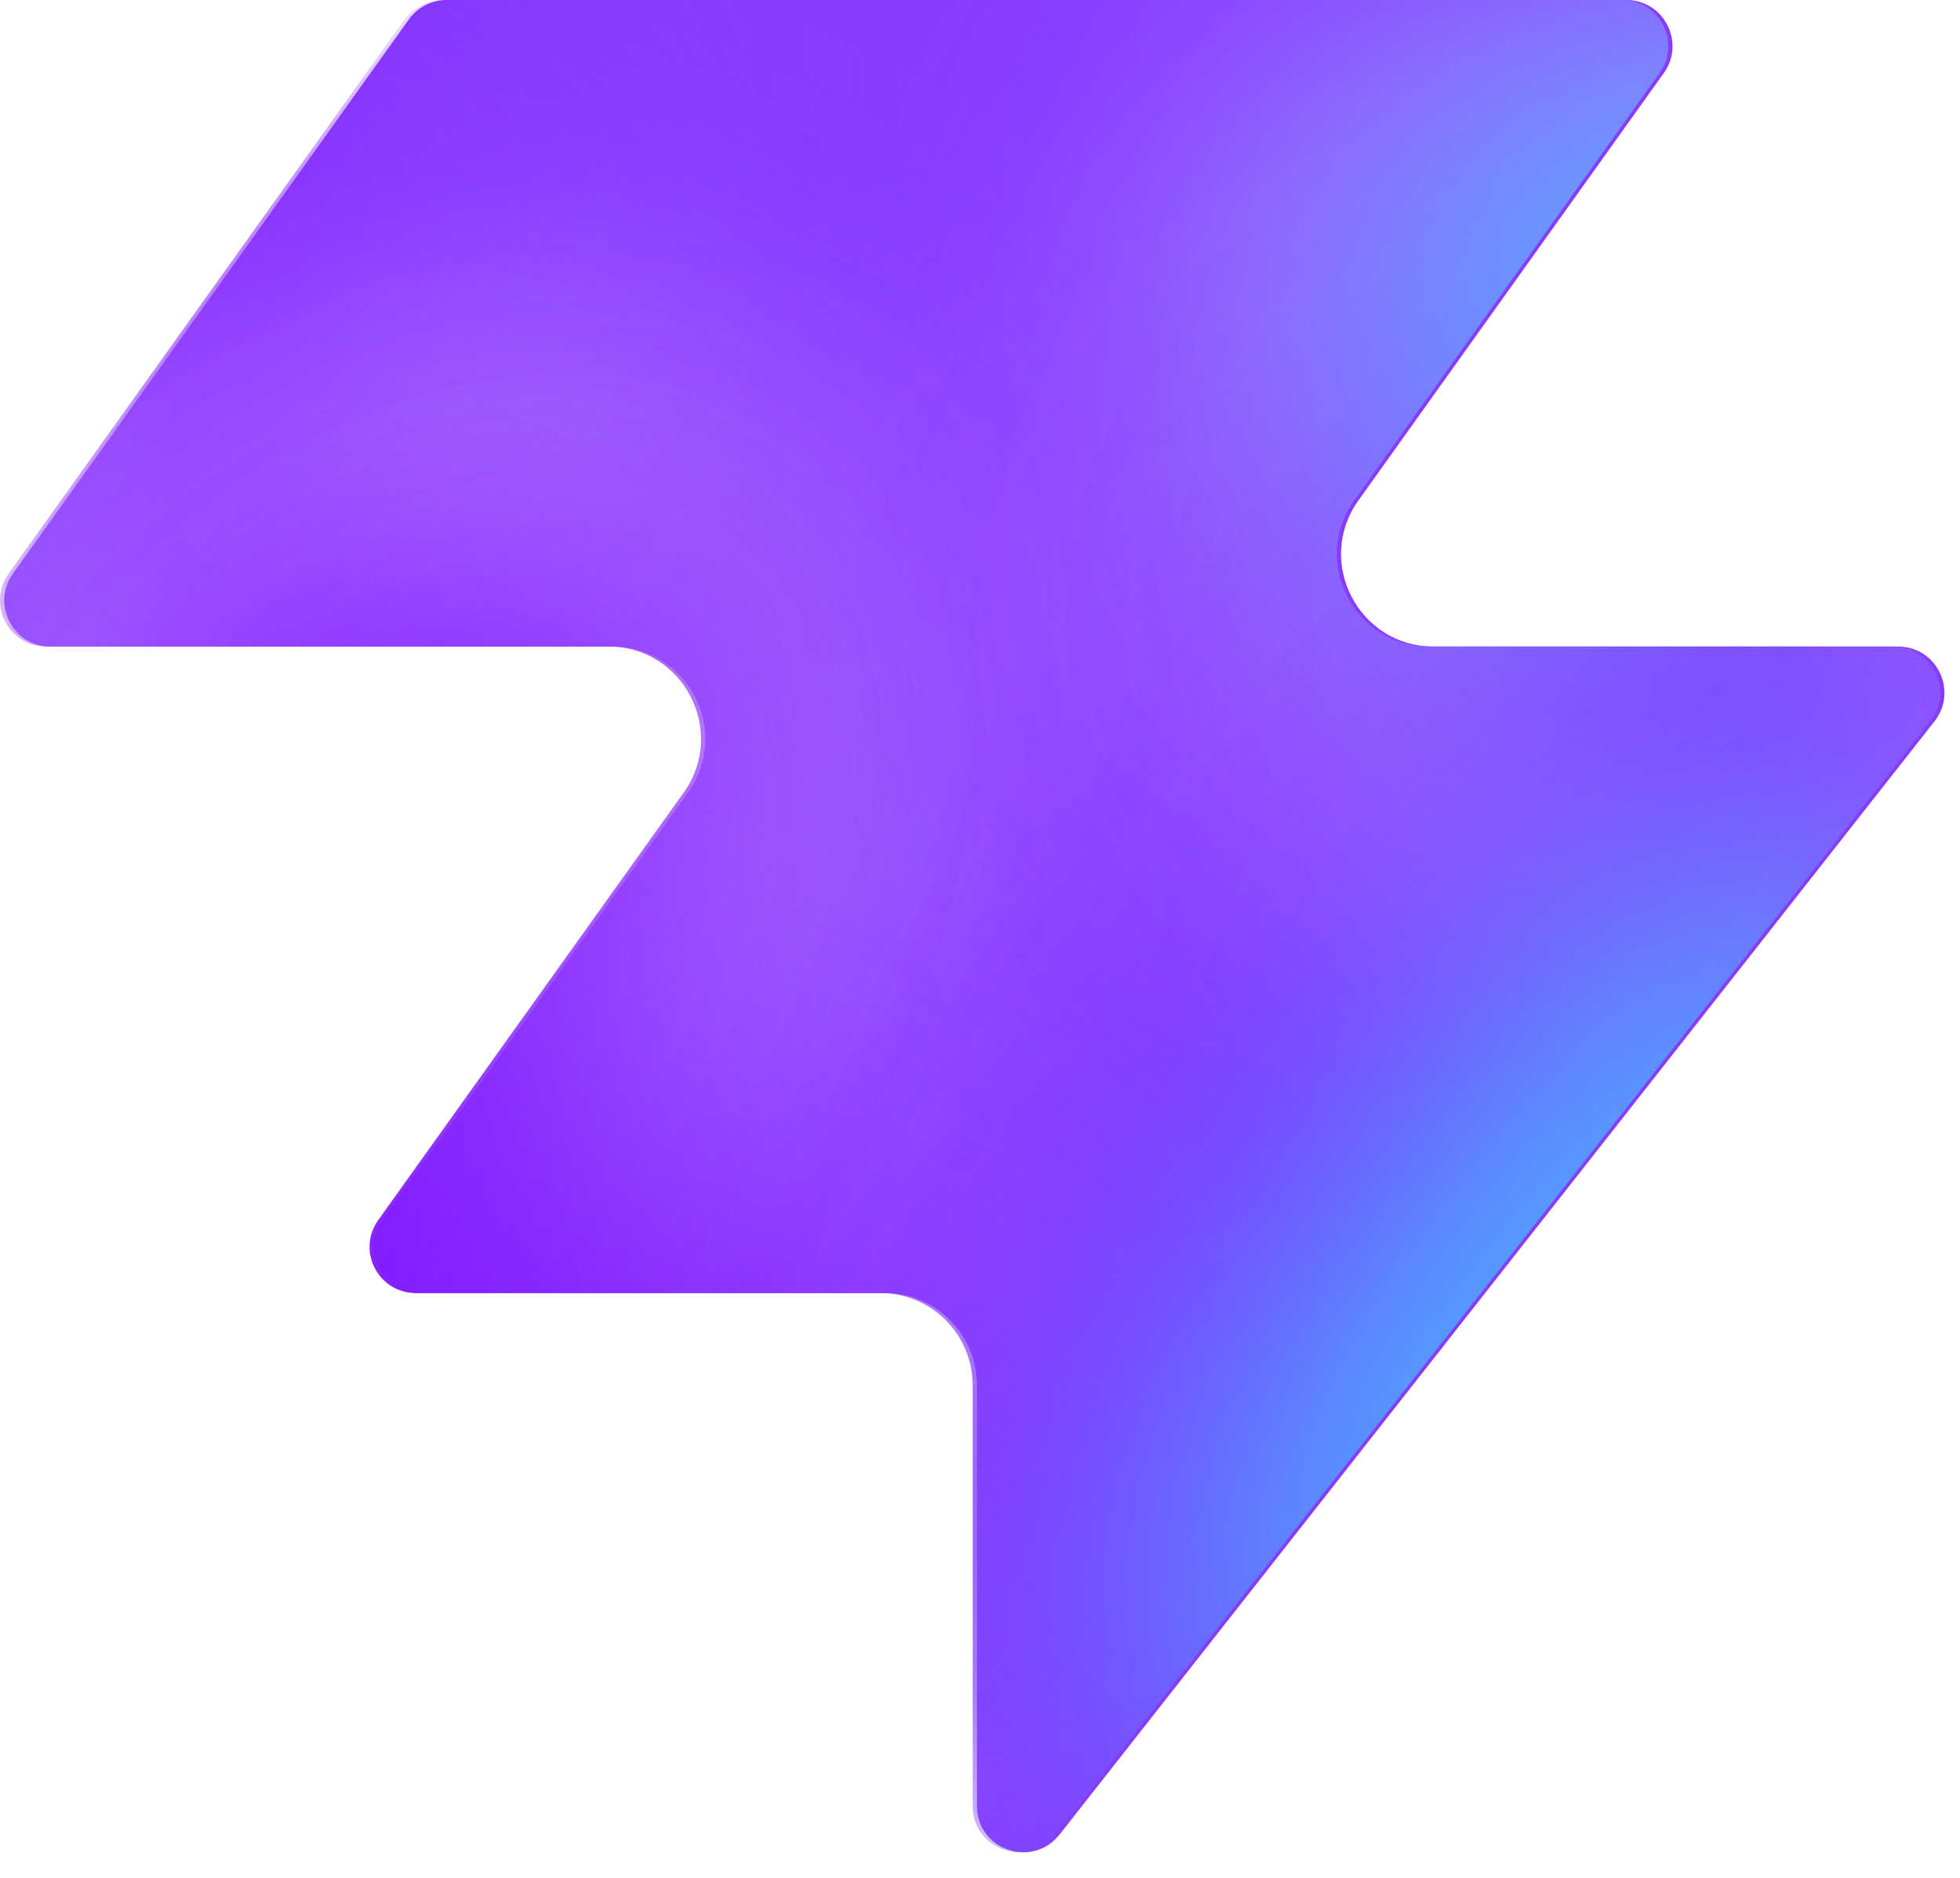
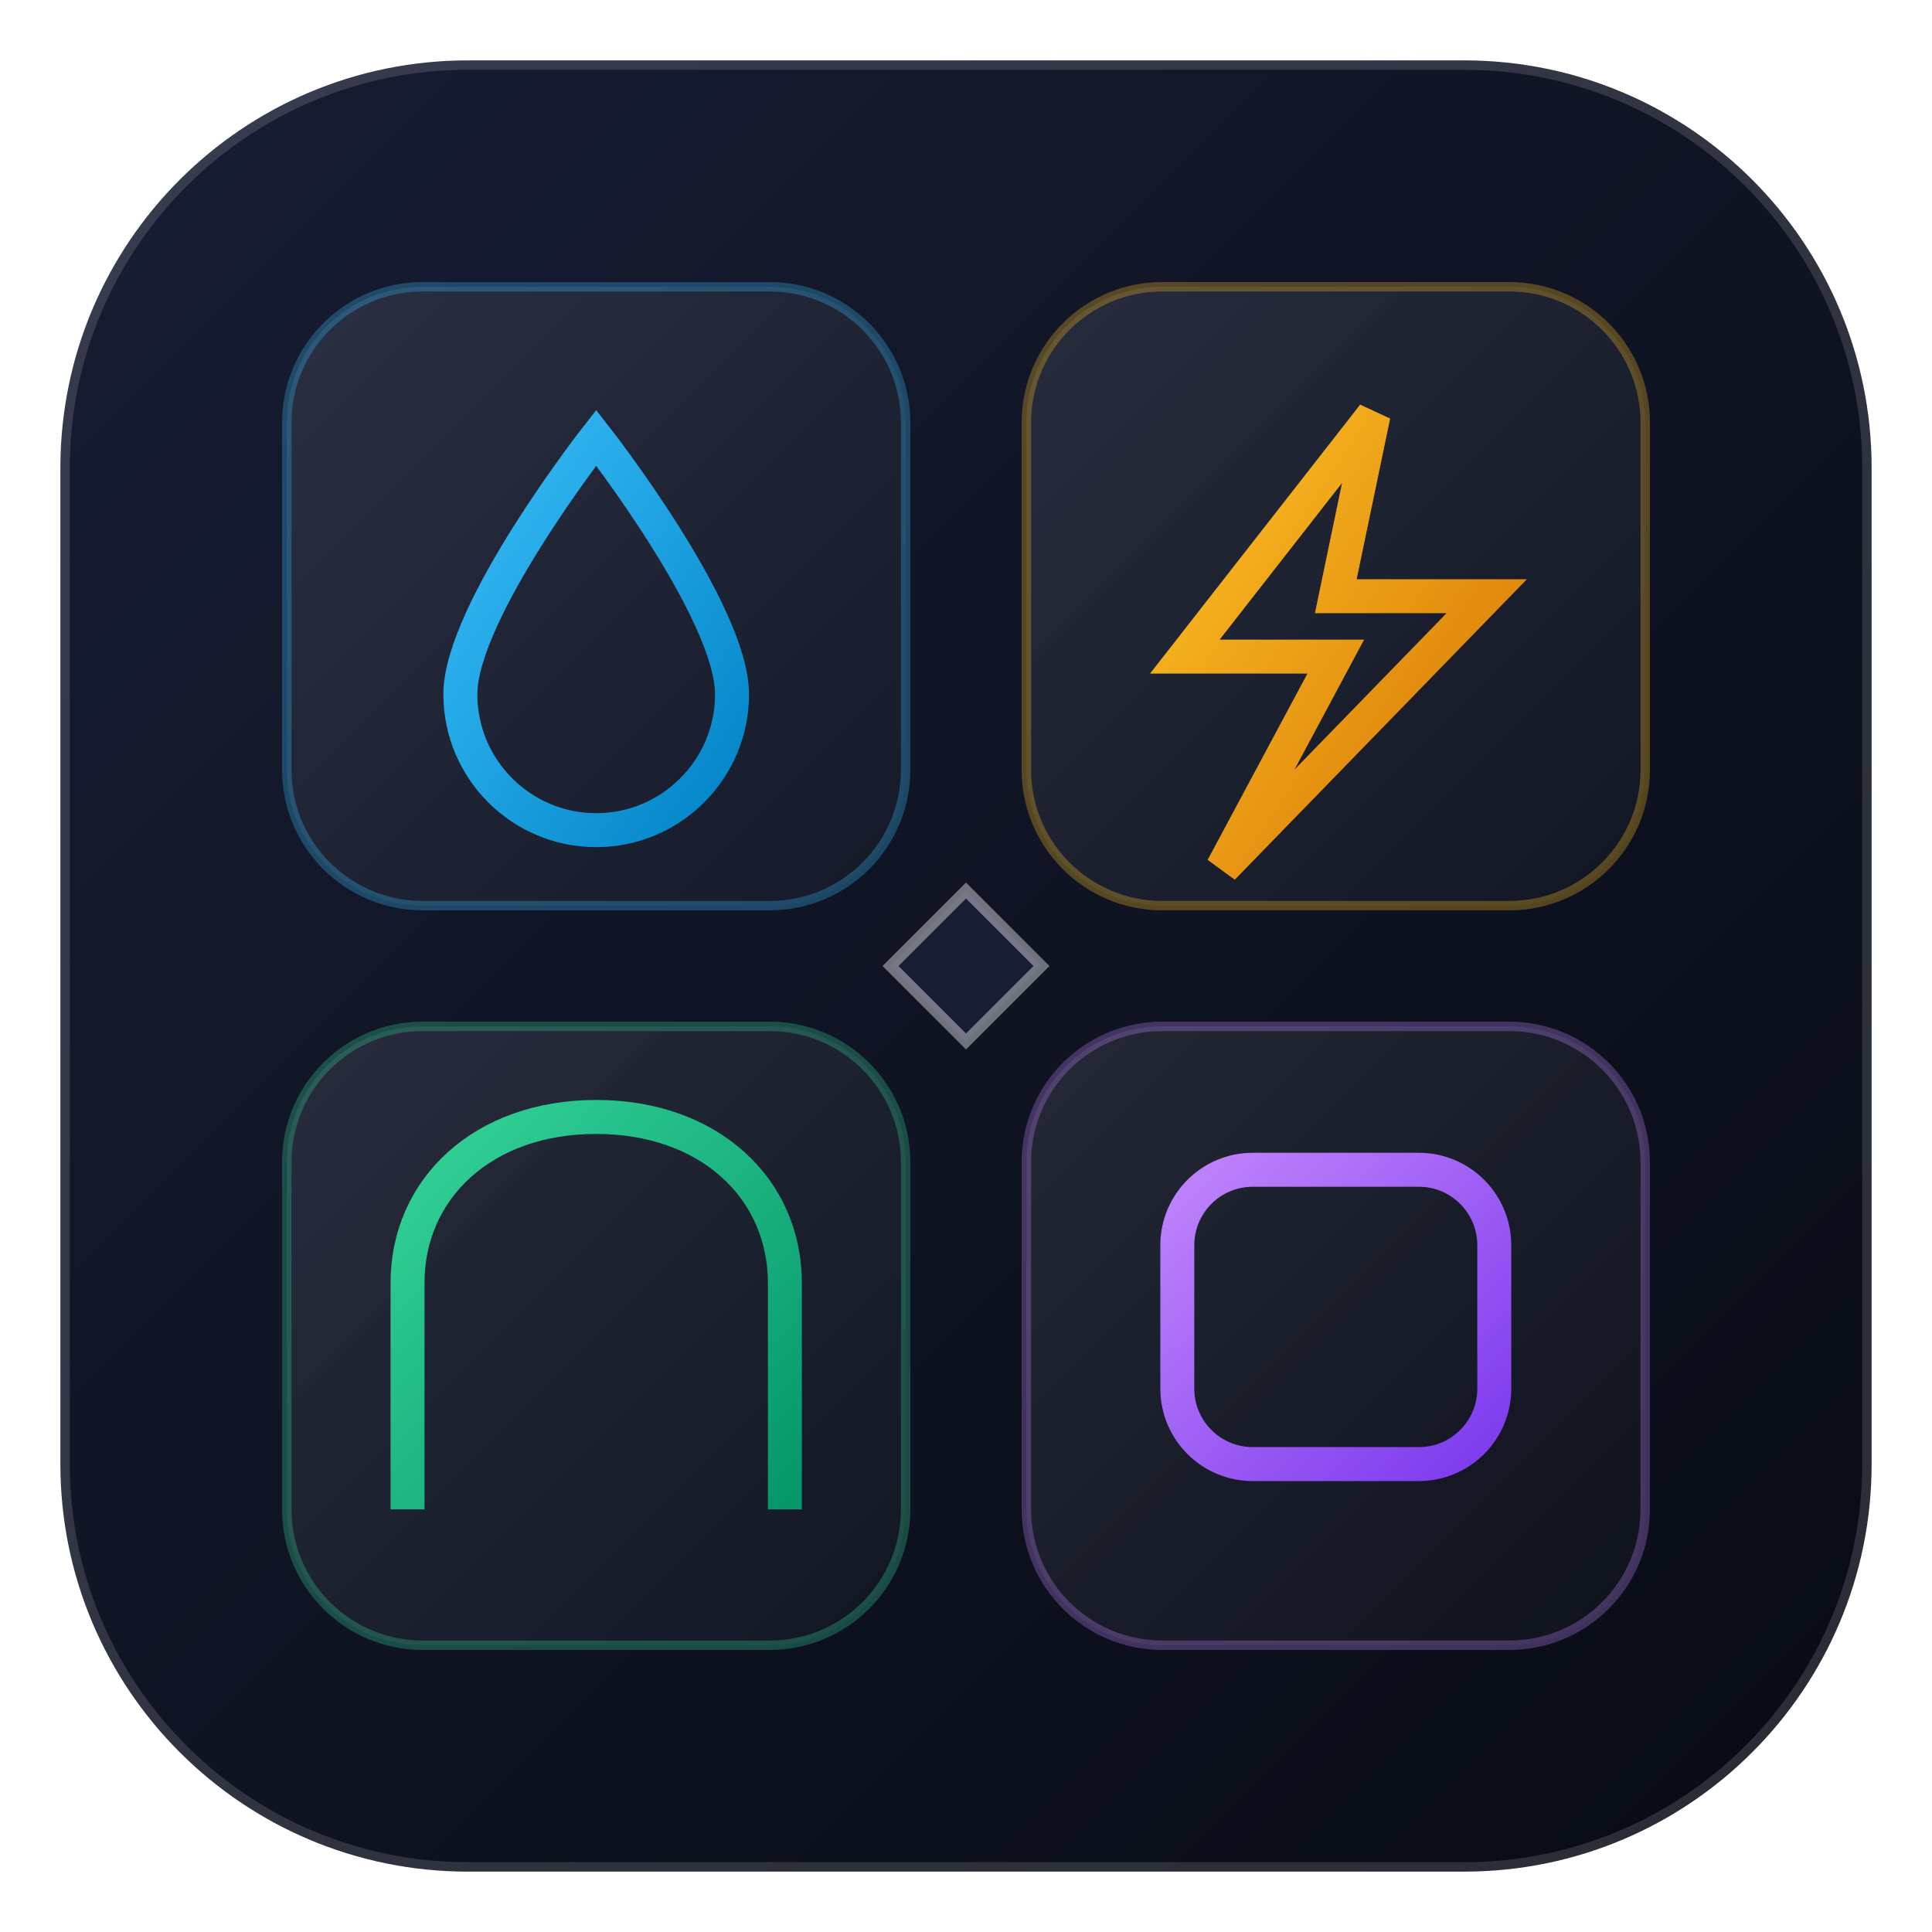
- <svg xmlns="http://www.w3.org/2000/svg" width="48" height="46" fill="none" viewBox="0 0 48 46">
-   <path fill="#863bff" d="M25.946 44.938c-.664.845-2.021.375-2.021-.698V33.937a2.26 2.26 0 0 0-2.262-2.262H10.287c-.92 0-1.456-1.04-.92-1.788l7.48-10.471c1.07-1.497 0-3.578-1.842-3.578H1.237c-.92 0-1.456-1.04-.92-1.788L10.013.474c.214-.297.556-.474.92-.474h28.894c.92 0 1.456 1.04.92 1.788l-7.48 10.471c-1.07 1.498 0 3.579 1.842 3.579h11.377c.943 0 1.473 1.088.89 1.83L25.947 44.94z" style="fill:#863bff;fill:color(display-p3 .525 .23 1);fill-opacity:1" />
-   <mask id="a" width="48" height="46" x="0" y="0" maskUnits="userSpaceOnUse" style="mask-type:alpha">
-     <path fill="#000" d="M25.842 44.938c-.664.844-2.021.375-2.021-.698V33.937a2.26 2.26 0 0 0-2.262-2.262H10.183c-.92 0-1.456-1.04-.92-1.788l7.48-10.471c1.07-1.498 0-3.579-1.842-3.579H1.133c-.92 0-1.456-1.04-.92-1.787L9.91.473c.214-.297.556-.474.92-.474h28.894c.92 0 1.456 1.04.92 1.788l-7.48 10.471c-1.07 1.498 0 3.578 1.842 3.578h11.377c.943 0 1.473 1.088.89 1.832L25.843 44.94z" style="fill:#000;fill-opacity:1" />
-   </mask>
-   <g mask="url(#a)">
-     <g filter="url(#b)">
-       <ellipse cx="5.508" cy="14.704" fill="#ede6ff" rx="5.508" ry="14.704" style="fill:#ede6ff;fill:color(display-p3 .927 .903 1);fill-opacity:1" transform="matrix(.00324 1 1 -.00324 -4.47 31.516)" />
-     </g>
-     <g filter="url(#c)">
-       <ellipse cx="10.399" cy="29.851" fill="#ede6ff" rx="10.399" ry="29.851" style="fill:#ede6ff;fill:color(display-p3 .927 .903 1);fill-opacity:1" transform="matrix(.00324 1 1 -.00324 -39.328 7.883)" />
-     </g>
-     <g filter="url(#d)">
-       <ellipse cx="5.508" cy="30.487" fill="#7e14ff" rx="5.508" ry="30.487" style="fill:#7e14ff;fill:color(display-p3 .492 .077 1);fill-opacity:1" transform="rotate(89.814 -25.913 -14.639)scale(1 -1)" />
-     </g>
-     <g filter="url(#e)">
-       <ellipse cx="5.508" cy="30.599" fill="#7e14ff" rx="5.508" ry="30.599" style="fill:#7e14ff;fill:color(display-p3 .492 .077 1);fill-opacity:1" transform="rotate(89.814 -32.644 -3.334)scale(1 -1)" />
-     </g>
-     <g filter="url(#f)">
-       <ellipse cx="5.508" cy="30.599" fill="#7e14ff" rx="5.508" ry="30.599" style="fill:#7e14ff;fill:color(display-p3 .492 .077 1);fill-opacity:1" transform="matrix(.00324 1 1 -.00324 -34.34 30.47)" />
-     </g>
-     <g filter="url(#g)">
-       <ellipse cx="14.072" cy="22.078" fill="#ede6ff" rx="14.072" ry="22.078" style="fill:#ede6ff;fill:color(display-p3 .927 .903 1);fill-opacity:1" transform="rotate(93.35 24.506 48.493)scale(-1 1)" />
-     </g>
-     <g filter="url(#h)">
-       <ellipse cx="3.47" cy="21.501" fill="#7e14ff" rx="3.47" ry="21.501" style="fill:#7e14ff;fill:color(display-p3 .492 .077 1);fill-opacity:1" transform="rotate(89.009 28.708 47.59)scale(-1 1)" />
-     </g>
-     <g filter="url(#i)">
-       <ellipse cx="3.47" cy="21.501" fill="#7e14ff" rx="3.47" ry="21.501" style="fill:#7e14ff;fill:color(display-p3 .492 .077 1);fill-opacity:1" transform="rotate(89.009 28.708 47.59)scale(-1 1)" />
-     </g>
-     <g filter="url(#j)">
-       <ellipse cx=".387" cy="8.972" fill="#7e14ff" rx="4.407" ry="29.108" style="fill:#7e14ff;fill:color(display-p3 .492 .077 1);fill-opacity:1" transform="rotate(39.51 .387 8.972)" />
-     </g>
-     <g filter="url(#k)">
-       <ellipse cx="47.523" cy="-6.092" fill="#7e14ff" rx="4.407" ry="29.108" style="fill:#7e14ff;fill:color(display-p3 .492 .077 1);fill-opacity:1" transform="rotate(37.892 47.523 -6.092)" />
-     </g>
-     <g filter="url(#l)">
-       <ellipse cx="41.412" cy="6.333" fill="#47bfff" rx="5.971" ry="9.665" style="fill:#47bfff;fill:color(display-p3 .28 .748 1);fill-opacity:1" transform="rotate(37.892 41.412 6.333)" />
-     </g>
-     <g filter="url(#m)">
-       <ellipse cx="-1.879" cy="38.332" fill="#7e14ff" rx="4.407" ry="29.108" style="fill:#7e14ff;fill:color(display-p3 .492 .077 1);fill-opacity:1" transform="rotate(37.892 -1.88 38.332)" />
-     </g>
-     <g filter="url(#n)">
-       <ellipse cx="-1.879" cy="38.332" fill="#7e14ff" rx="4.407" ry="29.108" style="fill:#7e14ff;fill:color(display-p3 .492 .077 1);fill-opacity:1" transform="rotate(37.892 -1.88 38.332)" />
-     </g>
-     <g filter="url(#o)">
-       <ellipse cx="35.651" cy="29.907" fill="#7e14ff" rx="4.407" ry="29.108" style="fill:#7e14ff;fill:color(display-p3 .492 .077 1);fill-opacity:1" transform="rotate(37.892 35.651 29.907)" />
-     </g>
-     <g filter="url(#p)">
-       <ellipse cx="38.418" cy="32.4" fill="#47bfff" rx="5.971" ry="15.297" style="fill:#47bfff;fill:color(display-p3 .28 .748 1);fill-opacity:1" transform="rotate(37.892 38.418 32.4)" />
-     </g>
-   </g>
+ <svg xmlns="http://www.w3.org/2000/svg" viewBox="0 0 512 512" width="100%" height="100%">
  <defs>
-     <filter id="b" width="60.045" height="41.654" x="-19.77" y="16.149" color-interpolation-filters="sRGB" filterUnits="userSpaceOnUse">
-       <feFlood flood-opacity="0" result="BackgroundImageFix" />
-       <feBlend in="SourceGraphic" in2="BackgroundImageFix" result="shape" />
-       <feGaussianBlur result="effect1_foregroundBlur_2002_17158" stdDeviation="7.659" />
-     </filter>
-     <filter id="c" width="90.34" height="51.437" x="-54.613" y="-7.533" color-interpolation-filters="sRGB" filterUnits="userSpaceOnUse">
-       <feFlood flood-opacity="0" result="BackgroundImageFix" />
-       <feBlend in="SourceGraphic" in2="BackgroundImageFix" result="shape" />
-       <feGaussianBlur result="effect1_foregroundBlur_2002_17158" stdDeviation="7.659" />
-     </filter>
-     <filter id="d" width="79.355" height="29.4" x="-49.64" y="2.03" color-interpolation-filters="sRGB" filterUnits="userSpaceOnUse">
-       <feFlood flood-opacity="0" result="BackgroundImageFix" />
-       <feBlend in="SourceGraphic" in2="BackgroundImageFix" result="shape" />
-       <feGaussianBlur result="effect1_foregroundBlur_2002_17158" stdDeviation="4.596" />
-     </filter>
-     <filter id="e" width="79.579" height="29.4" x="-45.045" y="20.029" color-interpolation-filters="sRGB" filterUnits="userSpaceOnUse">
-       <feFlood flood-opacity="0" result="BackgroundImageFix" />
-       <feBlend in="SourceGraphic" in2="BackgroundImageFix" result="shape" />
-       <feGaussianBlur result="effect1_foregroundBlur_2002_17158" stdDeviation="4.596" />
-     </filter>
-     <filter id="f" width="79.579" height="29.4" x="-43.513" y="21.178" color-interpolation-filters="sRGB" filterUnits="userSpaceOnUse">
-       <feFlood flood-opacity="0" result="BackgroundImageFix" />
-       <feBlend in="SourceGraphic" in2="BackgroundImageFix" result="shape" />
-       <feGaussianBlur result="effect1_foregroundBlur_2002_17158" stdDeviation="4.596" />
-     </filter>
-     <filter id="g" width="74.749" height="58.852" x="15.756" y="-17.901" color-interpolation-filters="sRGB" filterUnits="userSpaceOnUse">
-       <feFlood flood-opacity="0" result="BackgroundImageFix" />
-       <feBlend in="SourceGraphic" in2="BackgroundImageFix" result="shape" />
-       <feGaussianBlur result="effect1_foregroundBlur_2002_17158" stdDeviation="7.659" />
-     </filter>
-     <filter id="h" width="61.377" height="25.362" x="23.548" y="2.284" color-interpolation-filters="sRGB" filterUnits="userSpaceOnUse">
-       <feFlood flood-opacity="0" result="BackgroundImageFix" />
-       <feBlend in="SourceGraphic" in2="BackgroundImageFix" result="shape" />
-       <feGaussianBlur result="effect1_foregroundBlur_2002_17158" stdDeviation="4.596" />
-     </filter>
-     <filter id="i" width="61.377" height="25.362" x="23.548" y="2.284" color-interpolation-filters="sRGB" filterUnits="userSpaceOnUse">
-       <feFlood flood-opacity="0" result="BackgroundImageFix" />
-       <feBlend in="SourceGraphic" in2="BackgroundImageFix" result="shape" />
-       <feGaussianBlur result="effect1_foregroundBlur_2002_17158" stdDeviation="4.596" />
-     </filter>
-     <filter id="j" width="56.045" height="63.649" x="-27.636" y="-22.853" color-interpolation-filters="sRGB" filterUnits="userSpaceOnUse">
-       <feFlood flood-opacity="0" result="BackgroundImageFix" />
-       <feBlend in="SourceGraphic" in2="BackgroundImageFix" result="shape" />
-       <feGaussianBlur result="effect1_foregroundBlur_2002_17158" stdDeviation="4.596" />
-     </filter>
-     <filter id="k" width="54.814" height="64.646" x="20.116" y="-38.415" color-interpolation-filters="sRGB" filterUnits="userSpaceOnUse">
-       <feFlood flood-opacity="0" result="BackgroundImageFix" />
-       <feBlend in="SourceGraphic" in2="BackgroundImageFix" result="shape" />
-       <feGaussianBlur result="effect1_foregroundBlur_2002_17158" stdDeviation="4.596" />
-     </filter>
-     <filter id="l" width="33.541" height="35.313" x="24.641" y="-11.323" color-interpolation-filters="sRGB" filterUnits="userSpaceOnUse">
-       <feFlood flood-opacity="0" result="BackgroundImageFix" />
-       <feBlend in="SourceGraphic" in2="BackgroundImageFix" result="shape" />
-       <feGaussianBlur result="effect1_foregroundBlur_2002_17158" stdDeviation="4.596" />
-     </filter>
-     <filter id="m" width="54.814" height="64.646" x="-29.286" y="6.009" color-interpolation-filters="sRGB" filterUnits="userSpaceOnUse">
-       <feFlood flood-opacity="0" result="BackgroundImageFix" />
-       <feBlend in="SourceGraphic" in2="BackgroundImageFix" result="shape" />
-       <feGaussianBlur result="effect1_foregroundBlur_2002_17158" stdDeviation="4.596" />
-     </filter>
-     <filter id="n" width="54.814" height="64.646" x="-29.286" y="6.009" color-interpolation-filters="sRGB" filterUnits="userSpaceOnUse">
-       <feFlood flood-opacity="0" result="BackgroundImageFix" />
-       <feBlend in="SourceGraphic" in2="BackgroundImageFix" result="shape" />
-       <feGaussianBlur result="effect1_foregroundBlur_2002_17158" stdDeviation="4.596" />
-     </filter>
-     <filter id="o" width="54.814" height="64.646" x="8.244" y="-2.416" color-interpolation-filters="sRGB" filterUnits="userSpaceOnUse">
-       <feFlood flood-opacity="0" result="BackgroundImageFix" />
-       <feBlend in="SourceGraphic" in2="BackgroundImageFix" result="shape" />
-       <feGaussianBlur result="effect1_foregroundBlur_2002_17158" stdDeviation="4.596" />
-     </filter>
-     <filter id="p" width="39.409" height="43.623" x="18.713" y="10.588" color-interpolation-filters="sRGB" filterUnits="userSpaceOnUse">
-       <feFlood flood-opacity="0" result="BackgroundImageFix" />
-       <feBlend in="SourceGraphic" in2="BackgroundImageFix" result="shape" />
-       <feGaussianBlur result="effect1_foregroundBlur_2002_17158" stdDeviation="4.596" />
-     </filter>
+     <linearGradient id="badgeBg" x1="0%" y1="0%" x2="100%" y2="100%">
+       <stop offset="0%" stop-color="#171d33" />
+       <stop offset="100%" stop-color="#080b14" />
+     </linearGradient>
+     <linearGradient id="glassTile" x1="0%" y1="0%" x2="100%" y2="100%">
+       <stop offset="0%" stop-color="rgba(255, 255, 255, 0.09)" />
+       <stop offset="100%" stop-color="rgba(255, 255, 255, 0.02)" />
+     </linearGradient>
+     <linearGradient id="waterNeon" x1="0%" y1="0%" x2="100%" y2="100%">
+       <stop offset="0%" stop-color="#38bdf8" />
+       <stop offset="100%" stop-color="#0284c7" />
+     </linearGradient>
+     <linearGradient id="powerNeon" x1="0%" y1="0%" x2="100%" y2="100%">
+       <stop offset="0%" stop-color="#fbbf24" />
+       <stop offset="100%" stop-color="#d97706" />
+     </linearGradient>
+     <linearGradient id="civicNeon" x1="0%" y1="0%" x2="100%" y2="100%">
+       <stop offset="0%" stop-color="#34d399" />
+       <stop offset="100%" stop-color="#059669" />
+     </linearGradient>
+     <linearGradient id="transitNeon" x1="0%" y1="0%" x2="100%" y2="100%">
+       <stop offset="0%" stop-color="#c084fc" />
+       <stop offset="100%" stop-color="#7c3aed" />
+     </linearGradient>
  </defs>
+   <rect x="16" y="16" width="480" height="480" rx="108" fill="url(#badgeBg)" stroke="rgba(255, 255, 255, 0.14)" stroke-width="5" />
+   <rect x="76" y="76" width="164" height="164" rx="36" fill="url(#glassTile)" stroke="rgba(56, 189, 248, 0.3)" stroke-width="2.5" />
+   <path d="M158 116 C158 116, 122 162, 122 184 C122 203.8 138.1 220 158 220 C177.9 220 194 203.8 194 184 C194 162, 158 116, 158 116 Z" fill="none" stroke="url(#waterNeon)" stroke-width="9" />
+   <rect x="272" y="76" width="164" height="164" rx="36" fill="url(#glassTile)" stroke="rgba(251, 191, 36, 0.3)" stroke-width="2.5" />
+   <path d="M364 110 L314 174 H354 L324 230 L394 158 H354 Z" fill="none" stroke="url(#powerNeon)" stroke-width="9" />
+   <rect x="76" y="272" width="164" height="164" rx="36" fill="url(#glassTile)" stroke="rgba(52, 211, 153, 0.3)" stroke-width="2.5" />
+   <path d="M108 400 V340 C108 315, 128 296, 158 296 C188 296, 208 315, 208 340 V400" fill="none" stroke="url(#civicNeon)" stroke-width="9" />
+   <rect x="272" y="272" width="164" height="164" rx="36" fill="url(#glassTile)" stroke="rgba(192, 132, 252, 0.3)" stroke-width="2.5" />
+   <rect x="312" y="310" width="84" height="78" rx="20" fill="none" stroke="url(#transitNeon)" stroke-width="9" />
+   <polygon points="256,236 276,256 256,276 236,256" fill="#171d33" stroke="rgba(255, 255, 255, 0.4)" stroke-width="3" />
</svg>
